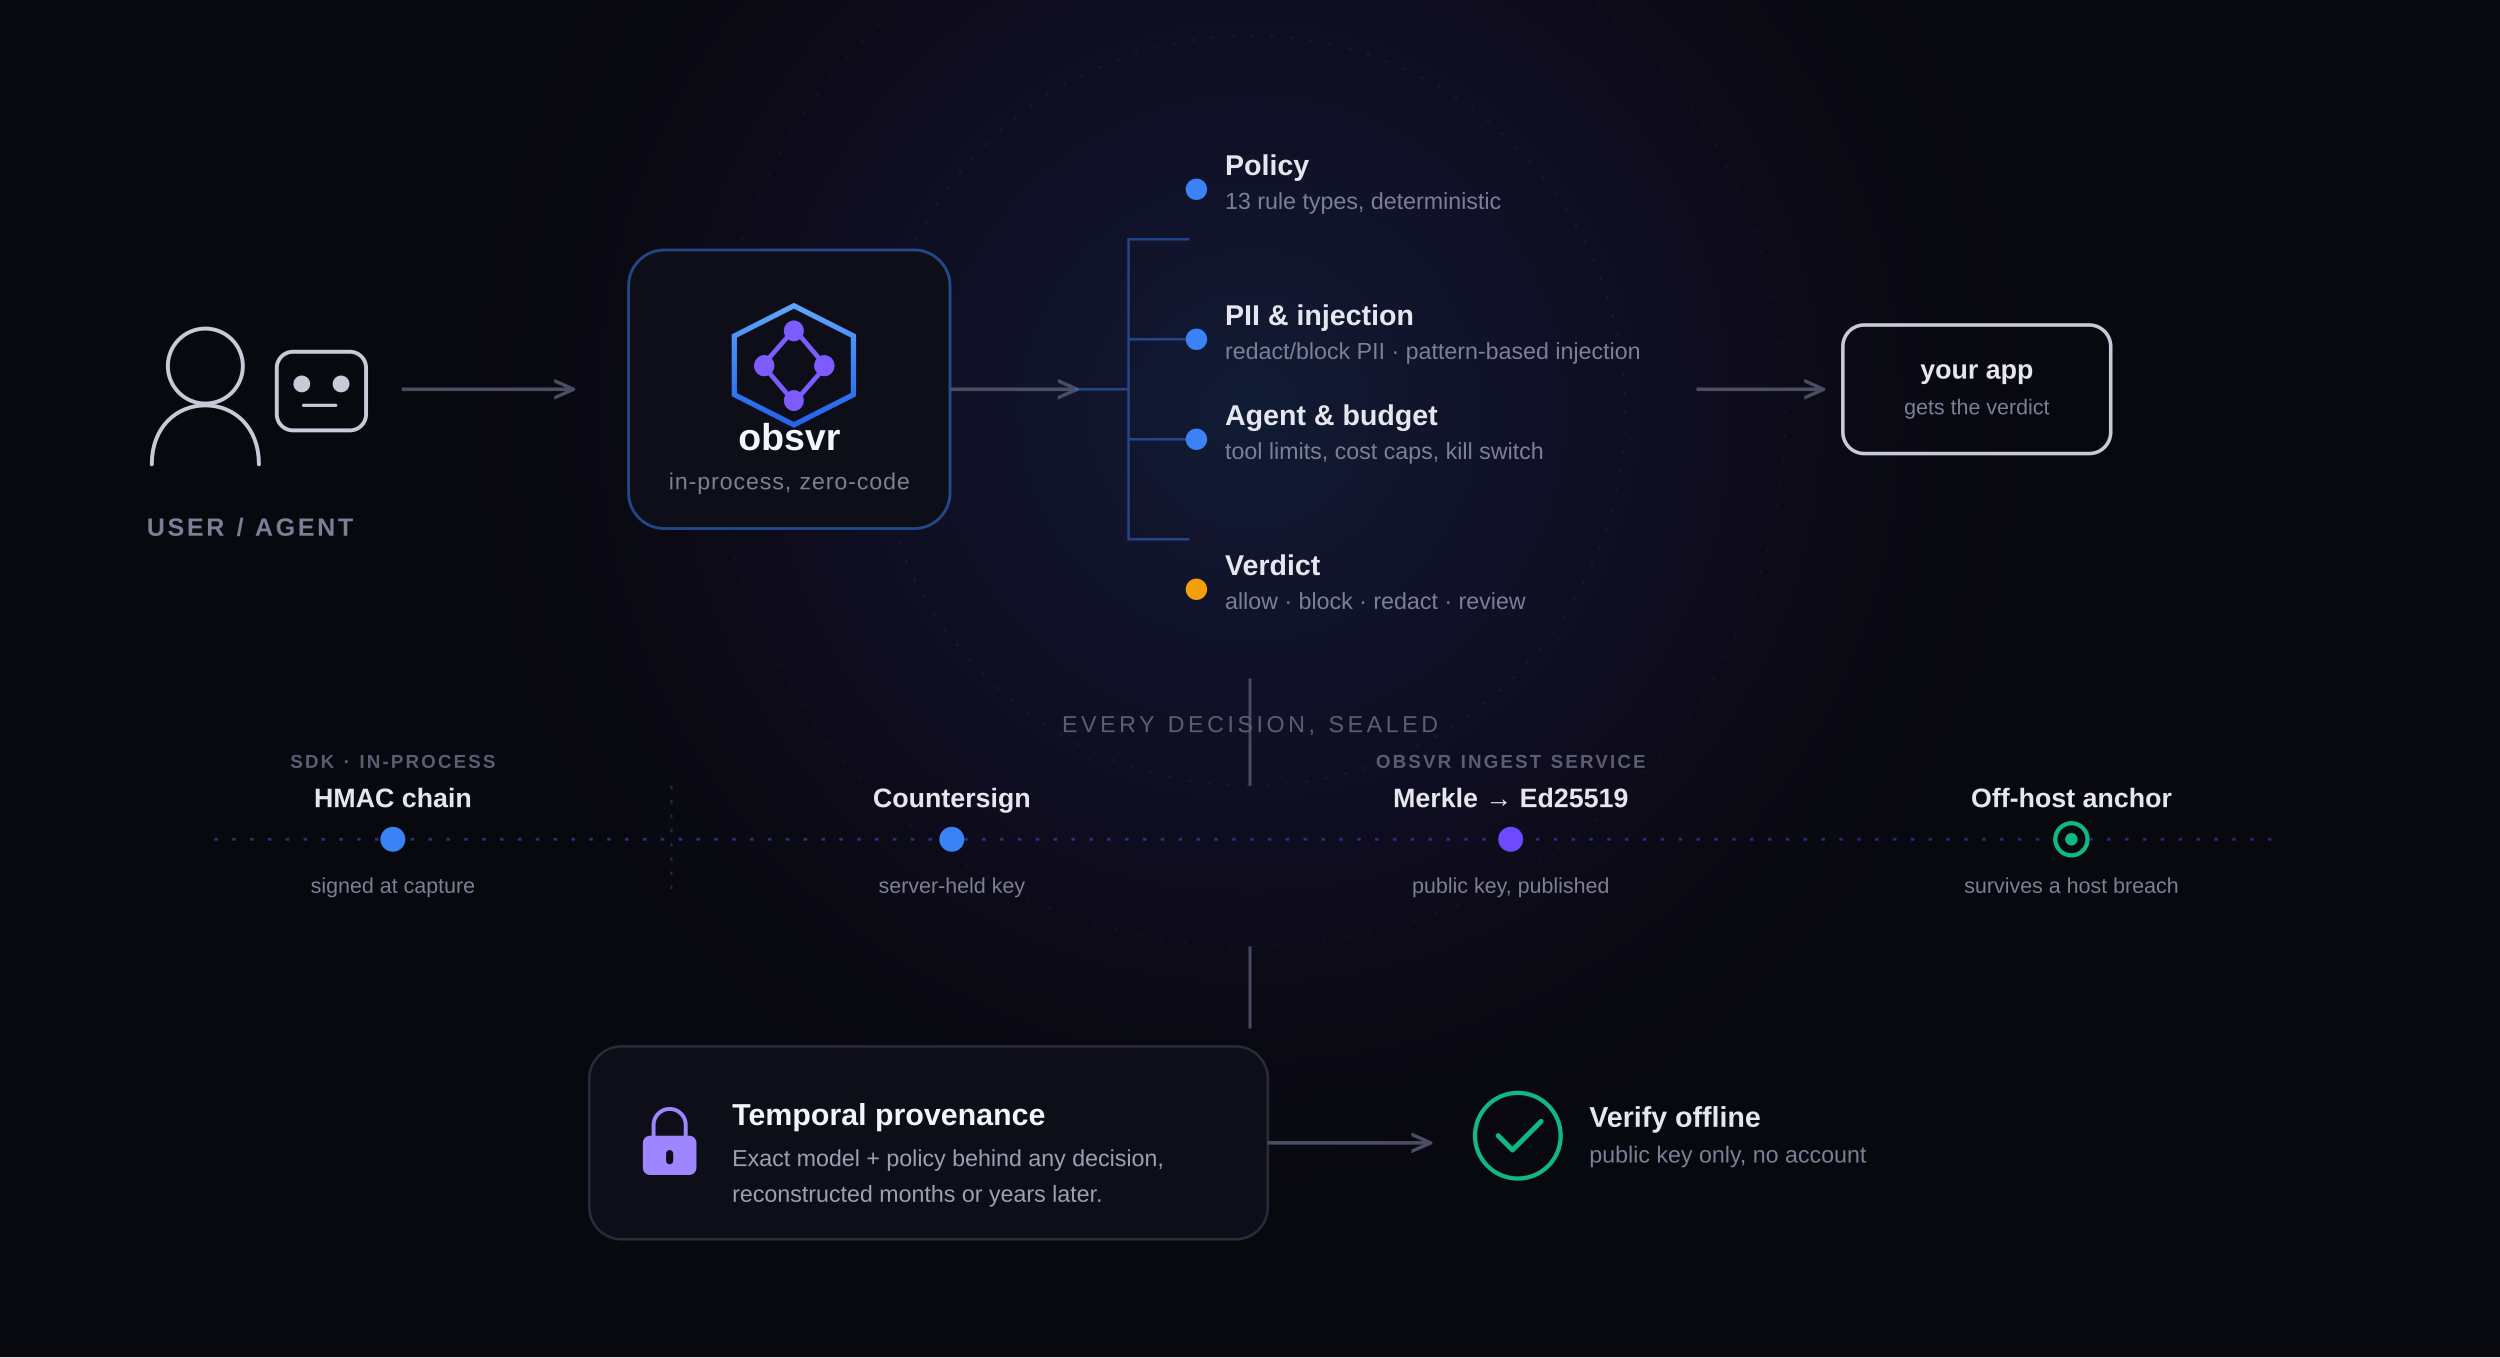
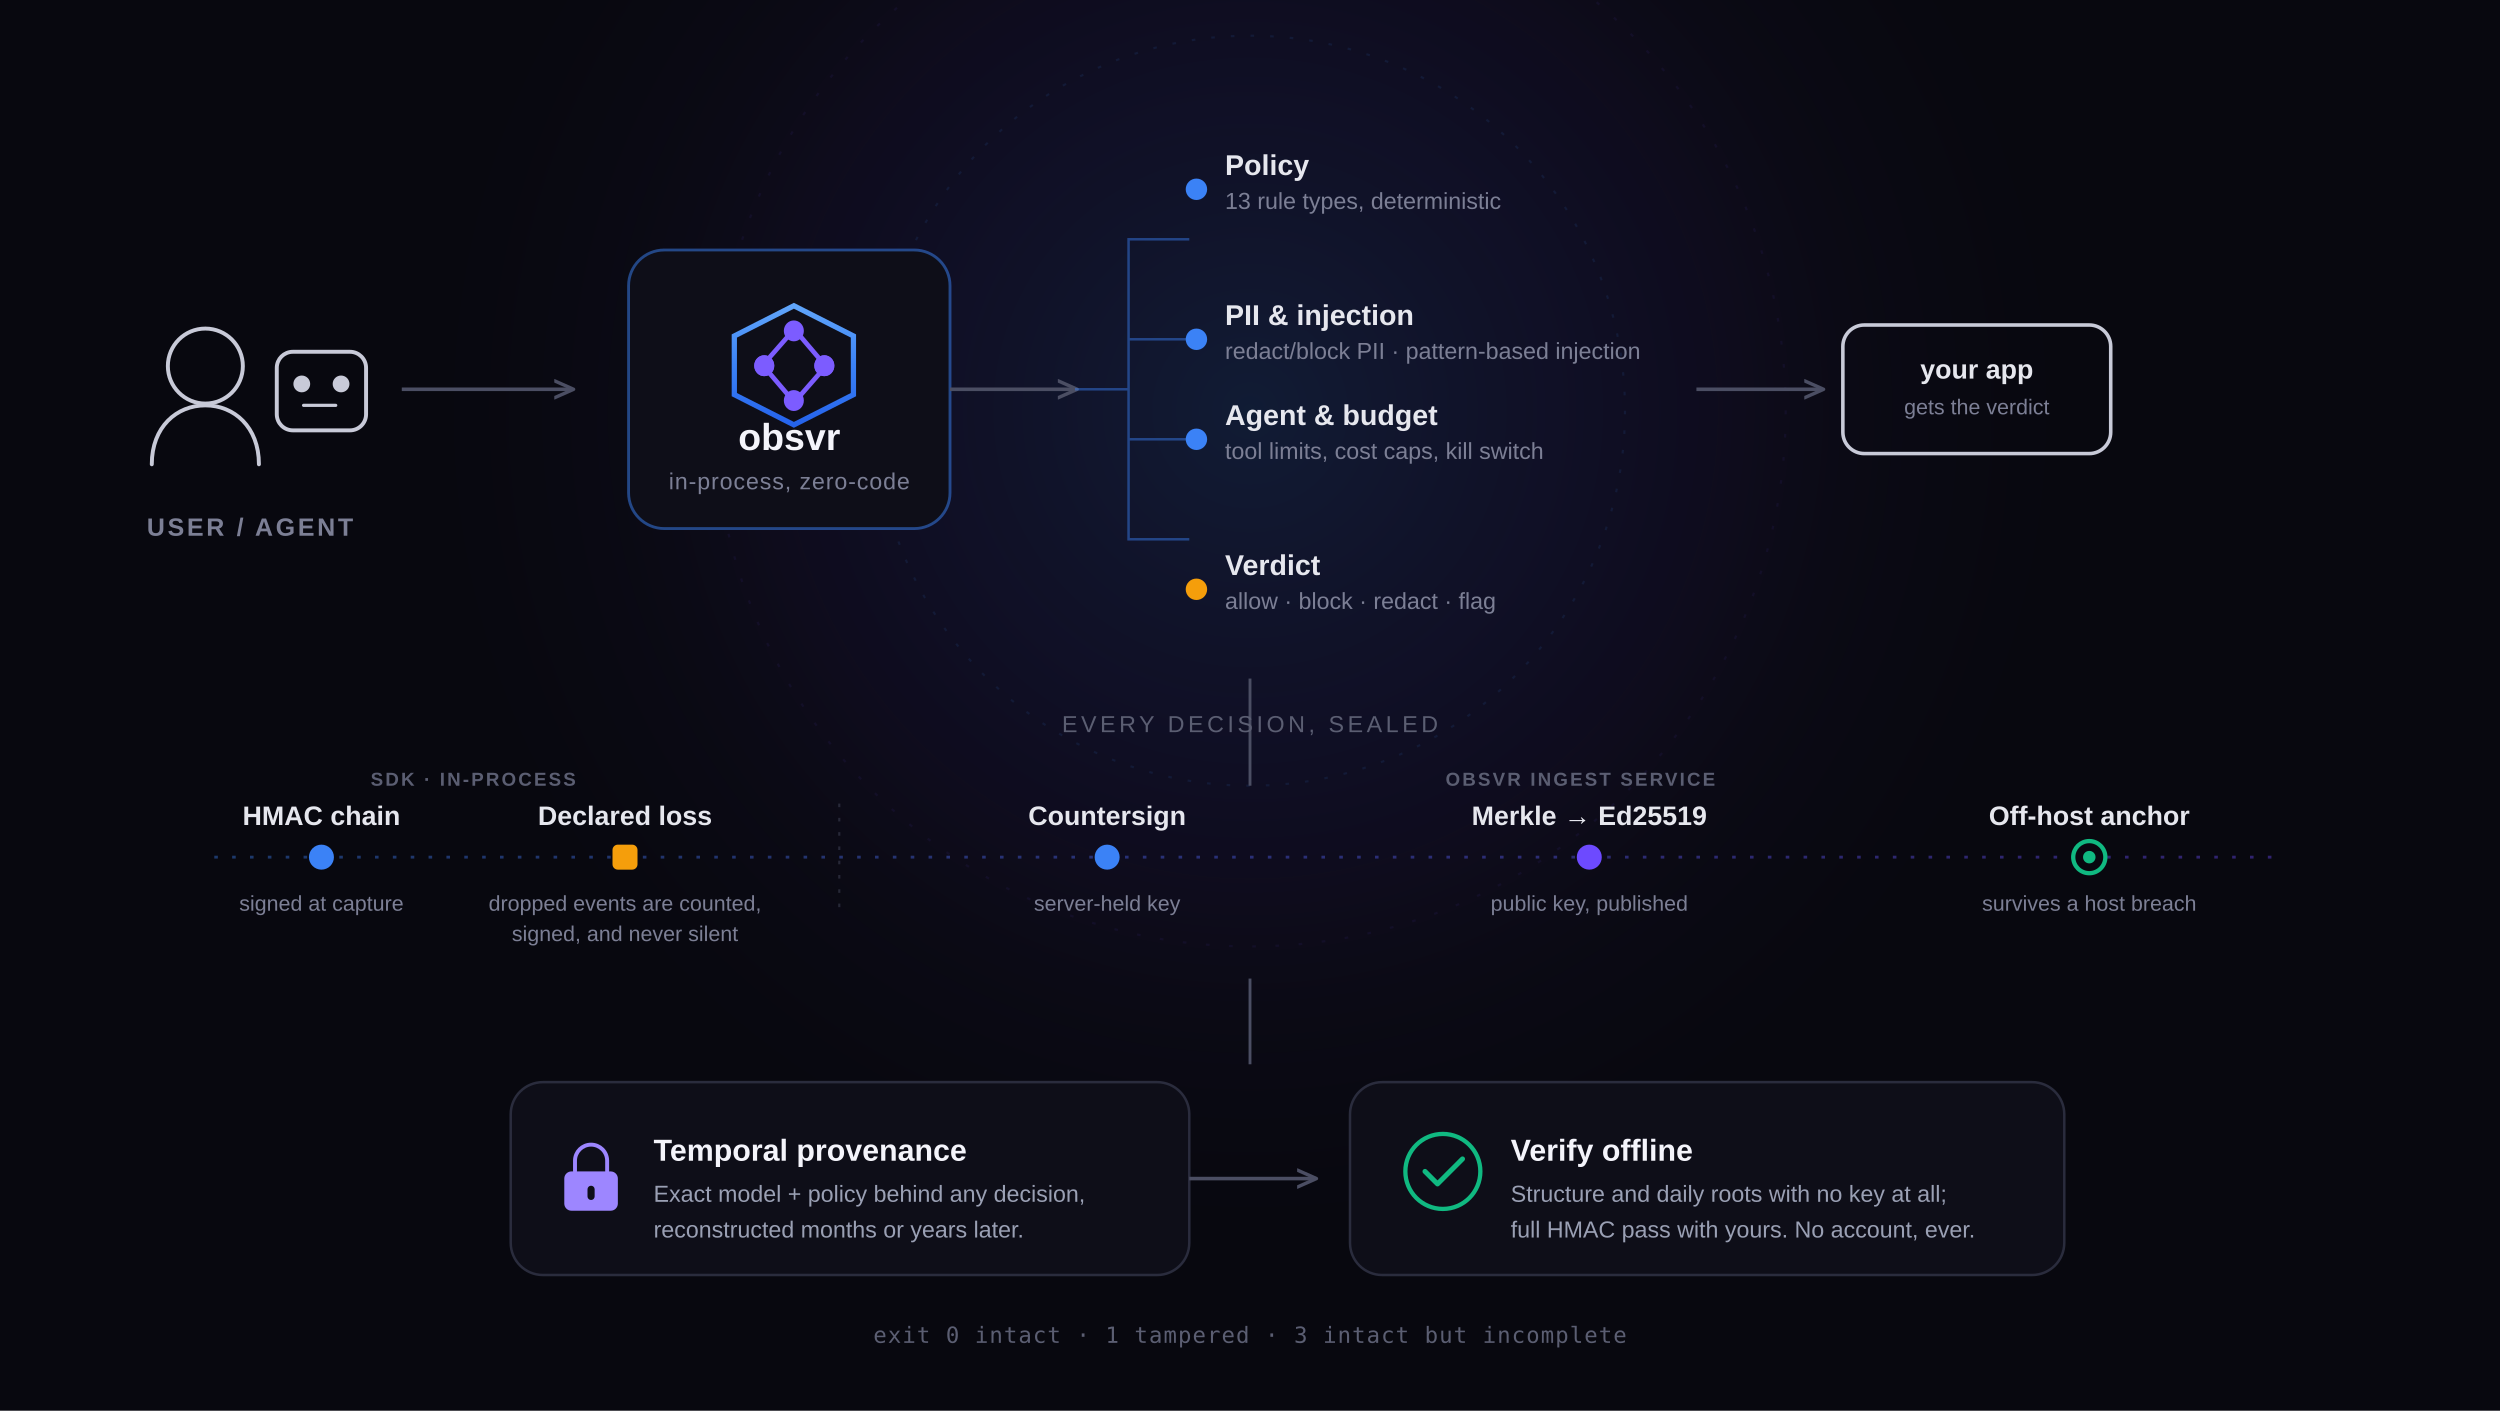
- <svg xmlns="http://www.w3.org/2000/svg" width="1400" height="760" viewBox="0 0 1400 760" fill="none" font-family="system-ui, -apple-system, 'Segoe UI', Arial, sans-serif">
+ <svg xmlns="http://www.w3.org/2000/svg" width="1400" height="790" viewBox="0 0 1400 790" fill="none" font-family="system-ui, -apple-system, 'Segoe UI', Arial, sans-serif">
  <defs>
    <radialGradient id="glow" cx="700" cy="230" r="480" gradientUnits="userSpaceOnUse">
      <stop offset="0" stop-color="#3b82f6" stop-opacity="0.16" />
      <stop offset="0.55" stop-color="#6d4aff" stop-opacity="0.06" />
      <stop offset="1" stop-color="#08080f" stop-opacity="0" />
    </radialGradient>
    <linearGradient id="obsvrMark" x1="79.5" y1="152" x2="79.5" y2="7" gradientUnits="userSpaceOnUse">
      <stop stop-color="#2563EB" />
      <stop offset="0.5" stop-color="#3B82F6" />
      <stop offset="1" stop-color="#60A5FA" />
    </linearGradient>
    <linearGradient id="seal" x1="120" y1="0" x2="1280" y2="0" gradientUnits="userSpaceOnUse">
      <stop stop-color="#3b82f6" />
      <stop offset="1" stop-color="#6d4aff" />
    </linearGradient>
    <marker id="arrow" viewBox="0 0 10 10" refX="8" refY="5" markerWidth="6" markerHeight="6" orient="auto-start-reverse">
      <path d="M0 1 L9 5 L0 9" fill="none" stroke="#4b4e63" stroke-width="1.6" stroke-linecap="round" stroke-linejoin="round" />
    </marker>
  </defs>
-   <rect width="1400" height="760" fill="#08080f" />
-   <rect width="1400" height="760" fill="url(#glow)" />
+   <rect width="1400" height="790" fill="#08080f" />
+   <rect width="1400" height="790" fill="url(#glow)" />
  <circle cx="700" cy="230" r="210" fill="none" stroke="#3b82f6" stroke-opacity="0.10" stroke-width="1.2" stroke-dasharray="2 9" />
  <circle cx="700" cy="230" r="300" fill="none" stroke="#6d4aff" stroke-opacity="0.07" stroke-width="1.2" stroke-dasharray="2 11" />
  <g stroke="#c8cad8" stroke-width="2.2" fill="none" stroke-linecap="round" stroke-linejoin="round">
    <circle cx="115" cy="205" r="21" />
    <path d="M85 260 c0-21 14-33 30-33 s30 12 30 33" />
    <rect x="155" y="197" width="50" height="44" rx="9" />
    <circle cx="169" cy="215" r="3.6" fill="#c8cad8" />
    <circle cx="191" cy="215" r="3.6" fill="#c8cad8" />
    <path d="M170 227 h18" stroke-width="1.8" />
  </g>
  <text x="140" y="300" text-anchor="middle" fill="#7c7f95" font-size="14" letter-spacing="1.5" font-weight="600">USER / AGENT</text>
  <path d="M225 218 h95" stroke="#4b4e63" stroke-width="2" marker-end="url(#arrow)" />
  <rect x="352" y="140" width="180" height="156" rx="20" fill="#0e0e18" stroke="#3b82f6" stroke-opacity="0.5" stroke-width="1.6" />
  <g transform="translate(408,168) scale(0.46)">
    <g transform="translate(80 80) scale(1.06) translate(-80 -80)">
      <path d="M80 38L45 78" stroke="#7C5CFF" stroke-width="5.4" />
      <path d="M80 38L97 58L114 78" stroke="#7C5CFF" stroke-width="5.4" />
      <path d="M79.5 52C73.149 52 68 46.627 68 40C68 33.373 73.149 28 79.5 28C85.851 28 91 33.373 91 40C91 46.627 85.851 52 79.5 52Z" fill="#7C5CFF" />
      <path d="M114.5 92C108.149 92 103 86.627 103 80C103 73.373 108.149 68 114.5 68C120.851 68 126 73.373 126 80C126 86.627 120.851 92 114.5 92Z" fill="#7C5CFF" />
      <path d="M45.5 92C39.149 92 34 86.627 34 80C34 73.373 39.149 68 45.5 68C51.851 68 57 73.373 57 80C57 86.627 51.851 92 45.5 92Z" fill="#7C5CFF" />
      <path d="M80 122L46 82" stroke="#7C5CFF" stroke-width="5.4" />
      <path d="M80 122L97.5 102L115 82" stroke="#7C5CFF" stroke-width="5.4" />
      <path d="M79.5 108C73.149 108 68 113.373 68 120C68 126.627 73.149 132 79.5 132C85.851 132 91 126.627 91 120C91 113.373 85.851 108 79.5 108Z" fill="#7C5CFF" />
      <path d="M114.5 68C108.149 68 103 73.373 103 80C103 86.627 108.149 92 114.5 92C120.851 92 126 86.627 126 80C126 73.373 120.851 68 114.5 68Z" fill="#7C5CFF" />
      <path d="M45.5 68C39.149 68 34 73.373 34 80C34 86.627 39.149 92 45.5 92C51.851 92 57 86.627 57 80C57 73.373 51.851 68 45.5 68Z" fill="#7C5CFF" />
    </g>
    <path d="M79.5 152L7 115.209V43.791L79.5 7L152 43.791V79.5V97.355V115.209L79.5 152Z" stroke="url(#obsvrMark)" stroke-width="6.4" />
  </g>
  <text x="442" y="252" text-anchor="middle" fill="#f4f4fb" font-size="21" font-weight="700">obsvr</text>
  <text x="442" y="274" text-anchor="middle" fill="#7c7f95" font-size="13" letter-spacing="0.5">in-process, zero-code</text>
  <path d="M532 218 h70" stroke="#4b4e63" stroke-width="2" marker-end="url(#arrow)" />
  <path d="M602 218 h30 v-84 h34 M602 218 h30 v-28 h34 M602 218 h30 v28 h34 M602 218 h30 v84 h34" stroke="#3b82f6" stroke-opacity="0.45" stroke-width="1.4" fill="none" />
  <g>
    <circle cx="670" cy="106" r="6" fill="#3b82f6" />
    <text x="686" y="98" fill="#e6e7ee" font-size="16" font-weight="700">Policy</text>
    <text x="686" y="117" fill="#7c7f95" font-size="13">13 rule types, deterministic</text>
  </g>
  <g>
    <circle cx="670" cy="190" r="6" fill="#3b82f6" />
    <text x="686" y="182" fill="#e6e7ee" font-size="16" font-weight="700">PII &amp; injection</text>
    <text x="686" y="201" fill="#7c7f95" font-size="13">redact/block PII · pattern-based injection</text>
  </g>
  <g>
    <circle cx="670" cy="246" r="6" fill="#3b82f6" />
    <text x="686" y="238" fill="#e6e7ee" font-size="16" font-weight="700">Agent &amp; budget</text>
    <text x="686" y="257" fill="#7c7f95" font-size="13">tool limits, cost caps, kill switch</text>
  </g>
  <g>
    <circle cx="670" cy="330" r="6" fill="#f59e0b" />
    <text x="686" y="322" fill="#e6e7ee" font-size="16" font-weight="700">Verdict</text>
-     <text x="686" y="341" fill="#7c7f95" font-size="13">allow · block · redact · review</text>
+     <text x="686" y="341" fill="#7c7f95" font-size="13">allow · block · redact · flag</text>
  </g>
  <path d="M950 218 h70" stroke="#4b4e63" stroke-width="2" marker-end="url(#arrow)" />
  <g stroke="#c8cad8" stroke-width="2" fill="none" stroke-linecap="round" stroke-linejoin="round">
    <rect x="1032" y="182" width="150" height="72" rx="12" />
  </g>
  <text x="1107" y="212" text-anchor="middle" fill="#e6e7ee" font-size="15" font-weight="600">your app</text>
  <text x="1107" y="232" text-anchor="middle" fill="#7c7f95" font-size="12">gets the verdict</text>
  <line x1="700" y1="380" x2="700" y2="440" stroke="#4b4e63" stroke-width="1.6" />
  <text x="700" y="410" text-anchor="middle" fill="#5b5e72" font-size="13" letter-spacing="2">EVERY DECISION, SEALED</text>
-   <line x1="120" y1="470" x2="1280" y2="470" stroke="url(#seal)" stroke-opacity="0.4" stroke-width="1.6" stroke-dasharray="2 8" />
-   <line x1="376" y1="440" x2="376" y2="500" stroke="#4b4e63" stroke-opacity="0.45" stroke-width="1.2" stroke-dasharray="2 6" />
-   <text x="220" y="430" text-anchor="middle" fill="#5b5e72" font-size="10.5" letter-spacing="1.2" font-weight="600">SDK · IN-PROCESS</text>
-   <text x="846" y="430" text-anchor="middle" fill="#5b5e72" font-size="10.5" letter-spacing="1.2" font-weight="600">OBSVR INGEST SERVICE</text>
+   <line x1="120" y1="480" x2="1280" y2="480" stroke="url(#seal)" stroke-opacity="0.4" stroke-width="1.6" stroke-dasharray="2 8" />
+   <line x1="470" y1="450" x2="470" y2="510" stroke="#4b4e63" stroke-opacity="0.45" stroke-width="1.2" stroke-dasharray="2 6" />
+   <text x="265" y="440" text-anchor="middle" fill="#5b5e72" font-size="10.5" letter-spacing="1.2" font-weight="600">SDK · IN-PROCESS</text>
+   <text x="885" y="440" text-anchor="middle" fill="#5b5e72" font-size="10.5" letter-spacing="1.2" font-weight="600">OBSVR INGEST SERVICE</text>
  <g>
-     <circle cx="220" cy="470" r="7" fill="#3b82f6" />
-     <text x="220" y="452" text-anchor="middle" fill="#e6e7ee" font-size="15" font-weight="700">HMAC chain</text>
-     <text x="220" y="500" text-anchor="middle" fill="#7c7f95" font-size="12">signed at capture</text>
+     <circle cx="180" cy="480" r="7" fill="#3b82f6" />
+     <text x="180" y="462" text-anchor="middle" fill="#e6e7ee" font-size="15" font-weight="700">HMAC chain</text>
+     <text x="180" y="510" text-anchor="middle" fill="#7c7f95" font-size="12">signed at capture</text>
  </g>
  <g>
-     <circle cx="533" cy="470" r="7" fill="#3b82f6" />
-     <text x="533" y="452" text-anchor="middle" fill="#e6e7ee" font-size="15" font-weight="700">Countersign</text>
-     <text x="533" y="500" text-anchor="middle" fill="#7c7f95" font-size="12">server-held key</text>
+     <rect x="343" y="473" width="14" height="14" rx="3" fill="#f59e0b" />
+     <text x="350" y="462" text-anchor="middle" fill="#e6e7ee" font-size="15" font-weight="700">Declared loss</text>
+     <text x="350" y="510" text-anchor="middle" fill="#7c7f95" font-size="12">dropped events are counted,</text>
+     <text x="350" y="527" text-anchor="middle" fill="#7c7f95" font-size="12">signed, and never silent</text>
  </g>
  <g>
-     <circle cx="846" cy="470" r="7" fill="#6d4aff" />
-     <text x="846" y="452" text-anchor="middle" fill="#e6e7ee" font-size="15" font-weight="700">Merkle → Ed25519</text>
-     <text x="846" y="500" text-anchor="middle" fill="#7c7f95" font-size="12">public key, published</text>
+     <circle cx="620" cy="480" r="7" fill="#3b82f6" />
+     <text x="620" y="462" text-anchor="middle" fill="#e6e7ee" font-size="15" font-weight="700">Countersign</text>
+     <text x="620" y="510" text-anchor="middle" fill="#7c7f95" font-size="12">server-held key</text>
  </g>
  <g>
-     <circle cx="1160" cy="470" r="9" fill="none" stroke="#10b981" stroke-width="2.4" />
-     <circle cx="1160" cy="470" r="3.5" fill="#10b981" />
-     <text x="1160" y="452" text-anchor="middle" fill="#e6e7ee" font-size="15" font-weight="700">Off-host anchor</text>
-     <text x="1160" y="500" text-anchor="middle" fill="#7c7f95" font-size="12">survives a host breach</text>
+     <circle cx="890" cy="480" r="7" fill="#6d4aff" />
+     <text x="890" y="462" text-anchor="middle" fill="#e6e7ee" font-size="15" font-weight="700">Merkle → Ed25519</text>
+     <text x="890" y="510" text-anchor="middle" fill="#7c7f95" font-size="12">public key, published</text>
  </g>
-   <line x1="700" y1="530" x2="700" y2="576" stroke="#4b4e63" stroke-width="1.6" />
-   <rect x="330" y="586" width="380" height="108" rx="18" fill="#0e0e18" stroke="#2a2c3d" stroke-width="1.4" />
-   <g transform="translate(360,620)" stroke="#9d86ff" stroke-width="2.2" fill="none" stroke-linecap="round">
+   <g>
+     <circle cx="1170" cy="480" r="9" fill="none" stroke="#10b981" stroke-width="2.4" />
+     <circle cx="1170" cy="480" r="3.5" fill="#10b981" />
+     <text x="1170" y="462" text-anchor="middle" fill="#e6e7ee" font-size="15" font-weight="700">Off-host anchor</text>
+     <text x="1170" y="510" text-anchor="middle" fill="#7c7f95" font-size="12">survives a host breach</text>
+   </g>
+   <line x1="700" y1="548" x2="700" y2="596" stroke="#4b4e63" stroke-width="1.6" />
+   <rect x="286" y="606" width="380" height="108" rx="18" fill="#0e0e18" stroke="#2a2c3d" stroke-width="1.4" />
+   <g transform="translate(316,640)" stroke="#9d86ff" stroke-width="2.2" fill="none" stroke-linecap="round">
    <path d="M6 16 v-6 a9 9 0 0 1 18 0 v6" />
    <rect x="0" y="16" width="30" height="22" rx="4" fill="#9d86ff" stroke="none" />
    <rect x="13" y="24" width="4" height="8" rx="2" fill="#0e0e18" stroke="none" />
  </g>
-   <text x="410" y="630" fill="#f4f4fb" font-size="17" font-weight="700">Temporal provenance</text>
-   <text x="410" y="653" fill="#9aa0b4" font-size="13">Exact model + policy behind any decision,</text>
-   <text x="410" y="673" fill="#9aa0b4" font-size="13">reconstructed months or years later.</text>
-   <path d="M710 640 h90" stroke="#4b4e63" stroke-width="2" marker-end="url(#arrow)" />
-   <g transform="translate(824,610)">
-     <circle cx="26" cy="26" r="24" fill="none" stroke="#10b981" stroke-width="2.4" />
-     <path d="M15 26 l8 8 l16-16" stroke="#10b981" stroke-width="2.8" fill="none" stroke-linecap="round" stroke-linejoin="round" />
-     <text x="66" y="21" fill="#e6e7ee" font-size="16" font-weight="700">Verify offline</text>
-     <text x="66" y="41" fill="#7c7f95" font-size="13">public key only, no account</text>
+   <text x="366" y="650" fill="#f4f4fb" font-size="17" font-weight="700">Temporal provenance</text>
+   <text x="366" y="673" fill="#9aa0b4" font-size="13">Exact model + policy behind any decision,</text>
+   <text x="366" y="693" fill="#9aa0b4" font-size="13">reconstructed months or years later.</text>
+   <path d="M666 660 h70" stroke="#4b4e63" stroke-width="2" marker-end="url(#arrow)" />
+   <rect x="756" y="606" width="400" height="108" rx="18" fill="#0e0e18" stroke="#2a2c3d" stroke-width="1.4" />
+   <g transform="translate(786,634)">
+     <circle cx="22" cy="22" r="21" fill="none" stroke="#10b981" stroke-width="2.4" />
+     <path d="M12 22 l7 7 l14-14" stroke="#10b981" stroke-width="2.8" fill="none" stroke-linecap="round" stroke-linejoin="round" />
  </g>
+   <text x="846" y="650" fill="#f4f4fb" font-size="17" font-weight="700">Verify offline</text>
+   <text x="846" y="673" fill="#9aa0b4" font-size="13">Structure and daily roots with no key at all;</text>
+   <text x="846" y="693" fill="#9aa0b4" font-size="13">full HMAC pass with yours. No account, ever.</text>
+   <text x="700" y="752" text-anchor="middle" fill="#5b5e72" font-size="12.5" letter-spacing="0.6" font-family="ui-monospace, SFMono-Regular, Menlo, monospace">
+     exit 0 intact · 1 tampered · 3 intact but incomplete
+   </text>
</svg>
